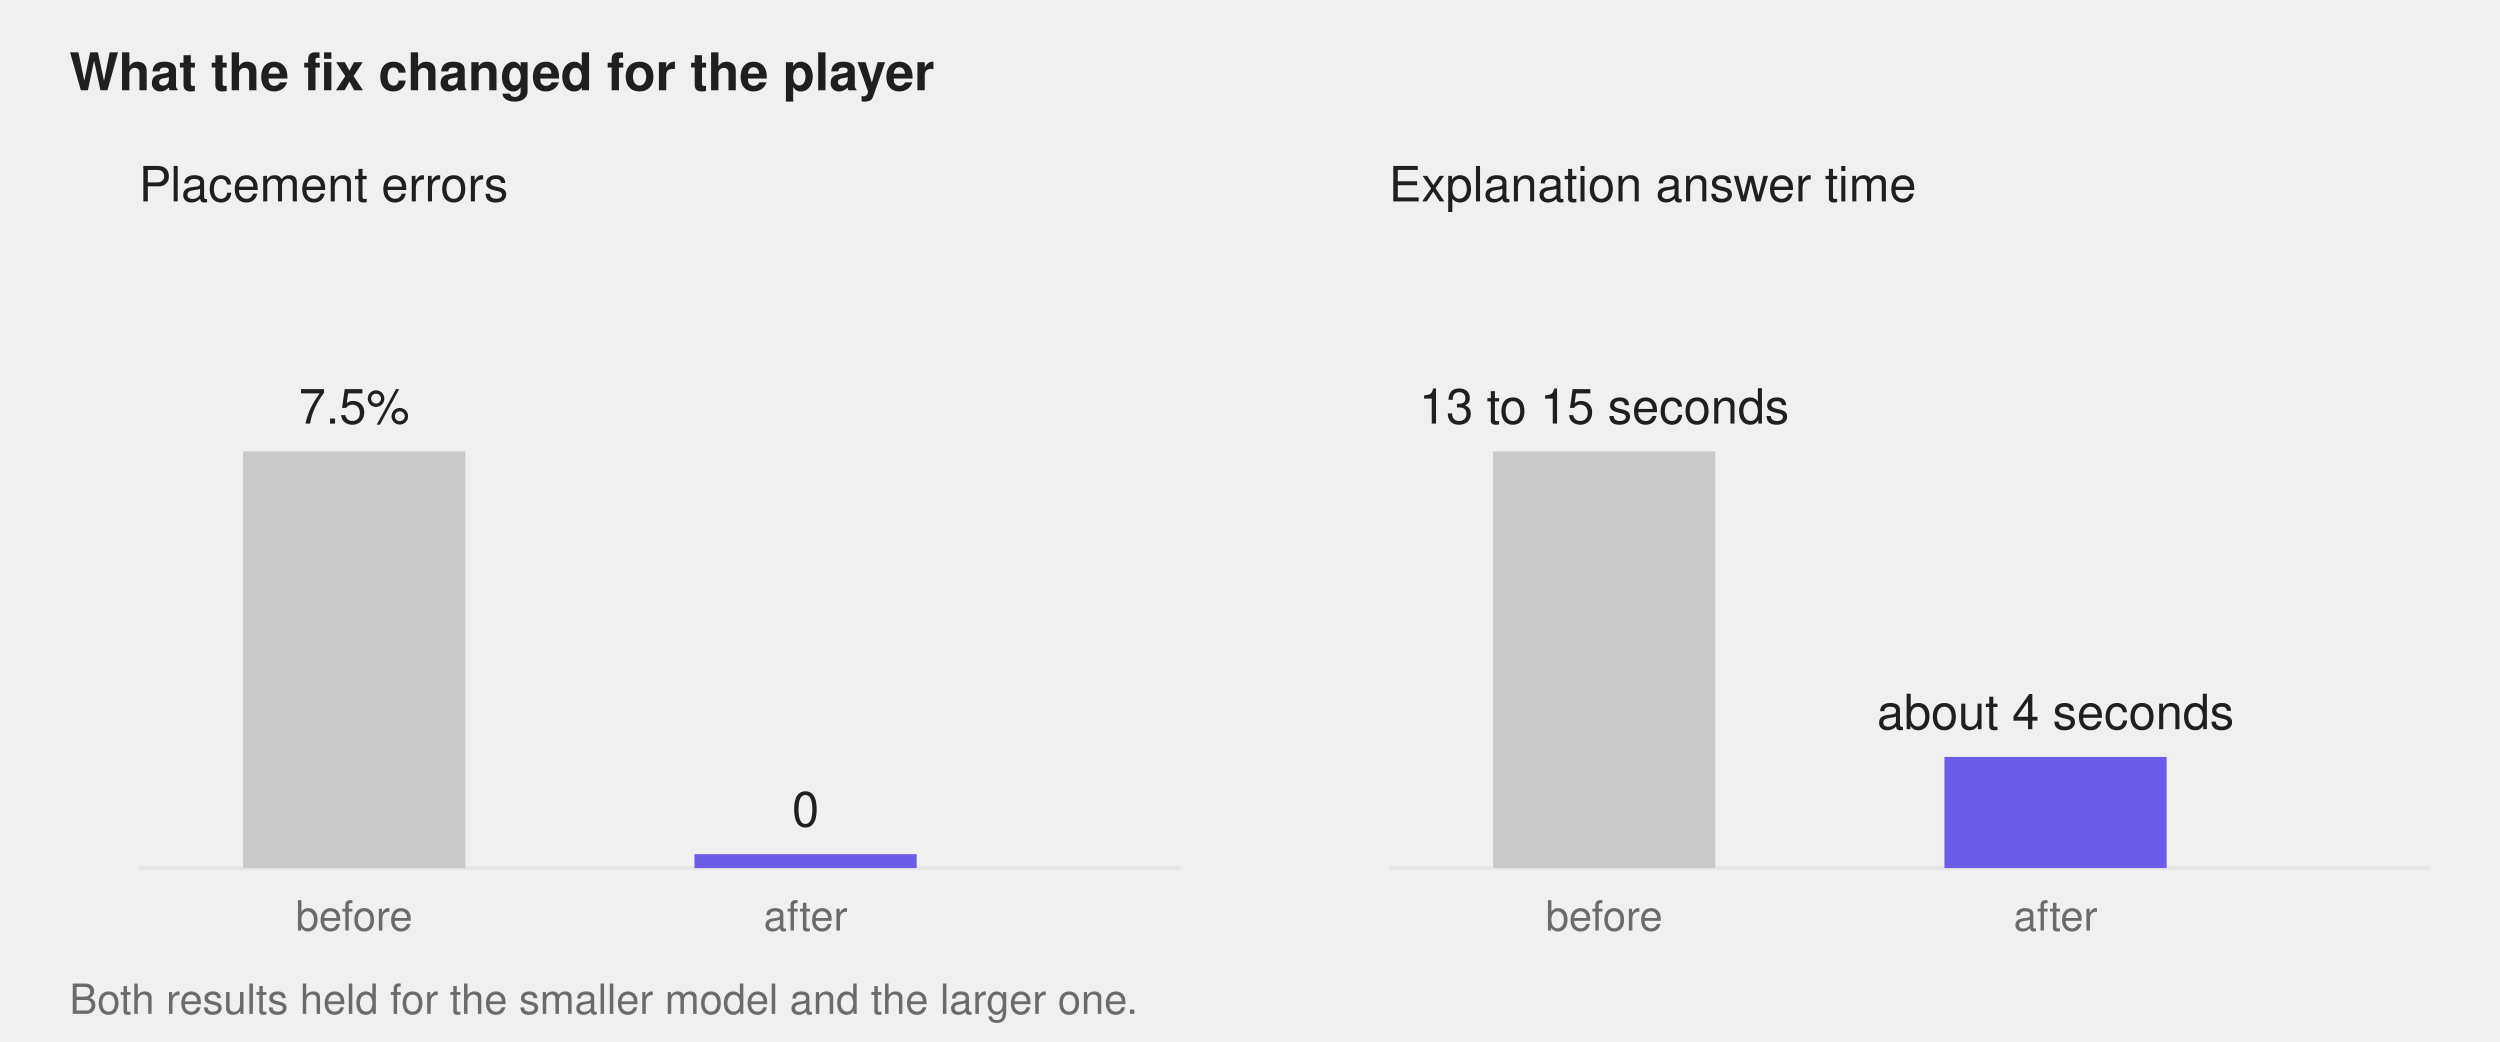
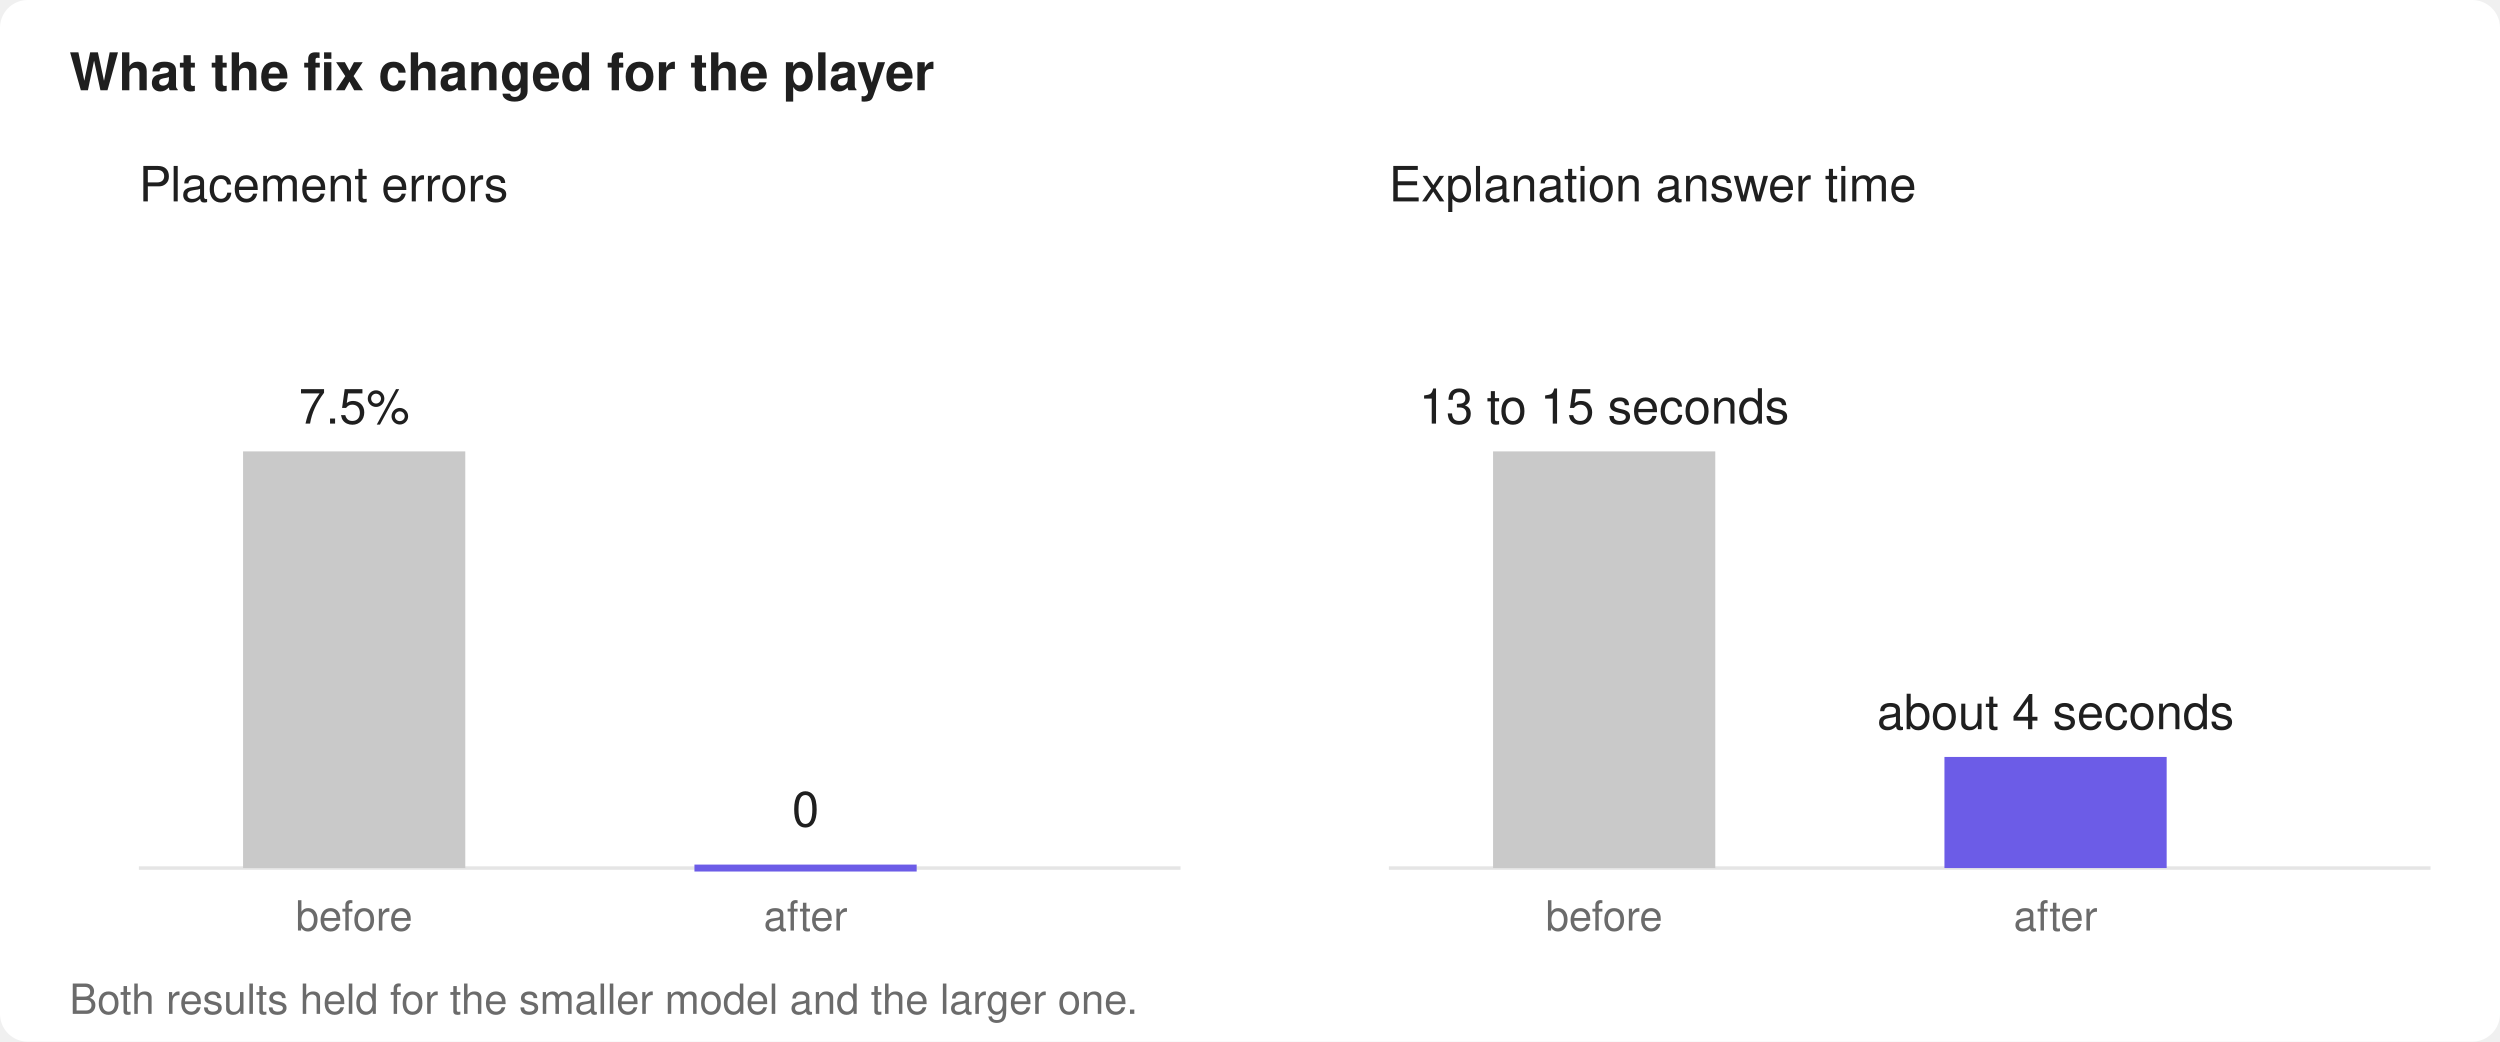
<svg xmlns="http://www.w3.org/2000/svg" viewBox="0 0 720 300" width="100%" role="img" aria-label="Two before and after comparisons. Wrong statements about where pieces stand fell from 7.5 percent to 0. The wait on an explanation question fell from 13 to 15 seconds to about 4 seconds.">
+   <rect width="720" height="300" rx="8" fill="#ffffff" />
  <style>
  .t { font: 14px/1.3 -apple-system, "Segoe UI", Helvetica, Arial, sans-serif; fill: #1f1f1f; }
  .t-muted { font: 12px/1.3 -apple-system, "Segoe UI", Helvetica, Arial, sans-serif; fill: #6b6b6b; }
  .t-title { font: 600 15px/1.3 -apple-system, "Segoe UI", Helvetica, Arial, sans-serif; fill: #1f1f1f; }
  .box { fill: #ffffff; stroke: #1f1f1f; stroke-width: 1.25; rx: 6; }
  .box-soft { fill: #f3f0fb; stroke: #6c5ce7; stroke-width: 1.25; rx: 6; }
  .bar-before { fill: #c9c9c9; }
  .bar-after { fill: #6c5ce7; }
  .grid { stroke: #e5e5e5; stroke-width: 1; }
  .arrow { stroke: #1f1f1f; stroke-width: 1.5; fill: none; marker-end: url(#arrowhead); }
</style>
  <defs>
    <marker id="arrowhead" viewBox="0 0 10 10" refX="9" refY="5" markerWidth="8" markerHeight="8" orient="auto-start-reverse">
      <path d="M0,0 L10,5 L0,10 z" fill="#1f1f1f" />
    </marker>
  </defs>
  <text class="t-title" x="20" y="26">What the fix changed for the player</text>
  <text class="t" x="40" y="58">Placement errors</text>
  <text class="t" x="400" y="58">Explanation answer time</text>
  <line class="grid" x1="40" y1="250" x2="340" y2="250" />
  <line class="grid" x1="400" y1="250" x2="700" y2="250" />
  <rect class="bar-before" x="70" y="130" width="64" height="120" />
  <text class="t" x="102" y="122" text-anchor="middle">7.5%</text>
  <text class="t-muted" x="102" y="268" text-anchor="middle">before</text>
-   <rect class="bar-after" x="200" y="246" width="64" height="4" />
+   <line x1="200" y1="250" x2="264" y2="250" stroke="#6c5ce7" stroke-width="2" />
  <text class="t" x="232" y="238" text-anchor="middle">0</text>
  <text class="t-muted" x="232" y="268" text-anchor="middle">after</text>
  <rect class="bar-before" x="430" y="130" width="64" height="120" />
  <text class="t" x="462" y="122" text-anchor="middle">13 to 15 seconds</text>
  <text class="t-muted" x="462" y="268" text-anchor="middle">before</text>
  <rect class="bar-after" x="560" y="218" width="64" height="32" />
  <text class="t" x="592" y="210" text-anchor="middle">about 4 seconds</text>
  <text class="t-muted" x="592" y="268" text-anchor="middle">after</text>
  <text class="t-muted" x="20" y="292">Both results held for the smaller model and the larger one.</text>
</svg>
